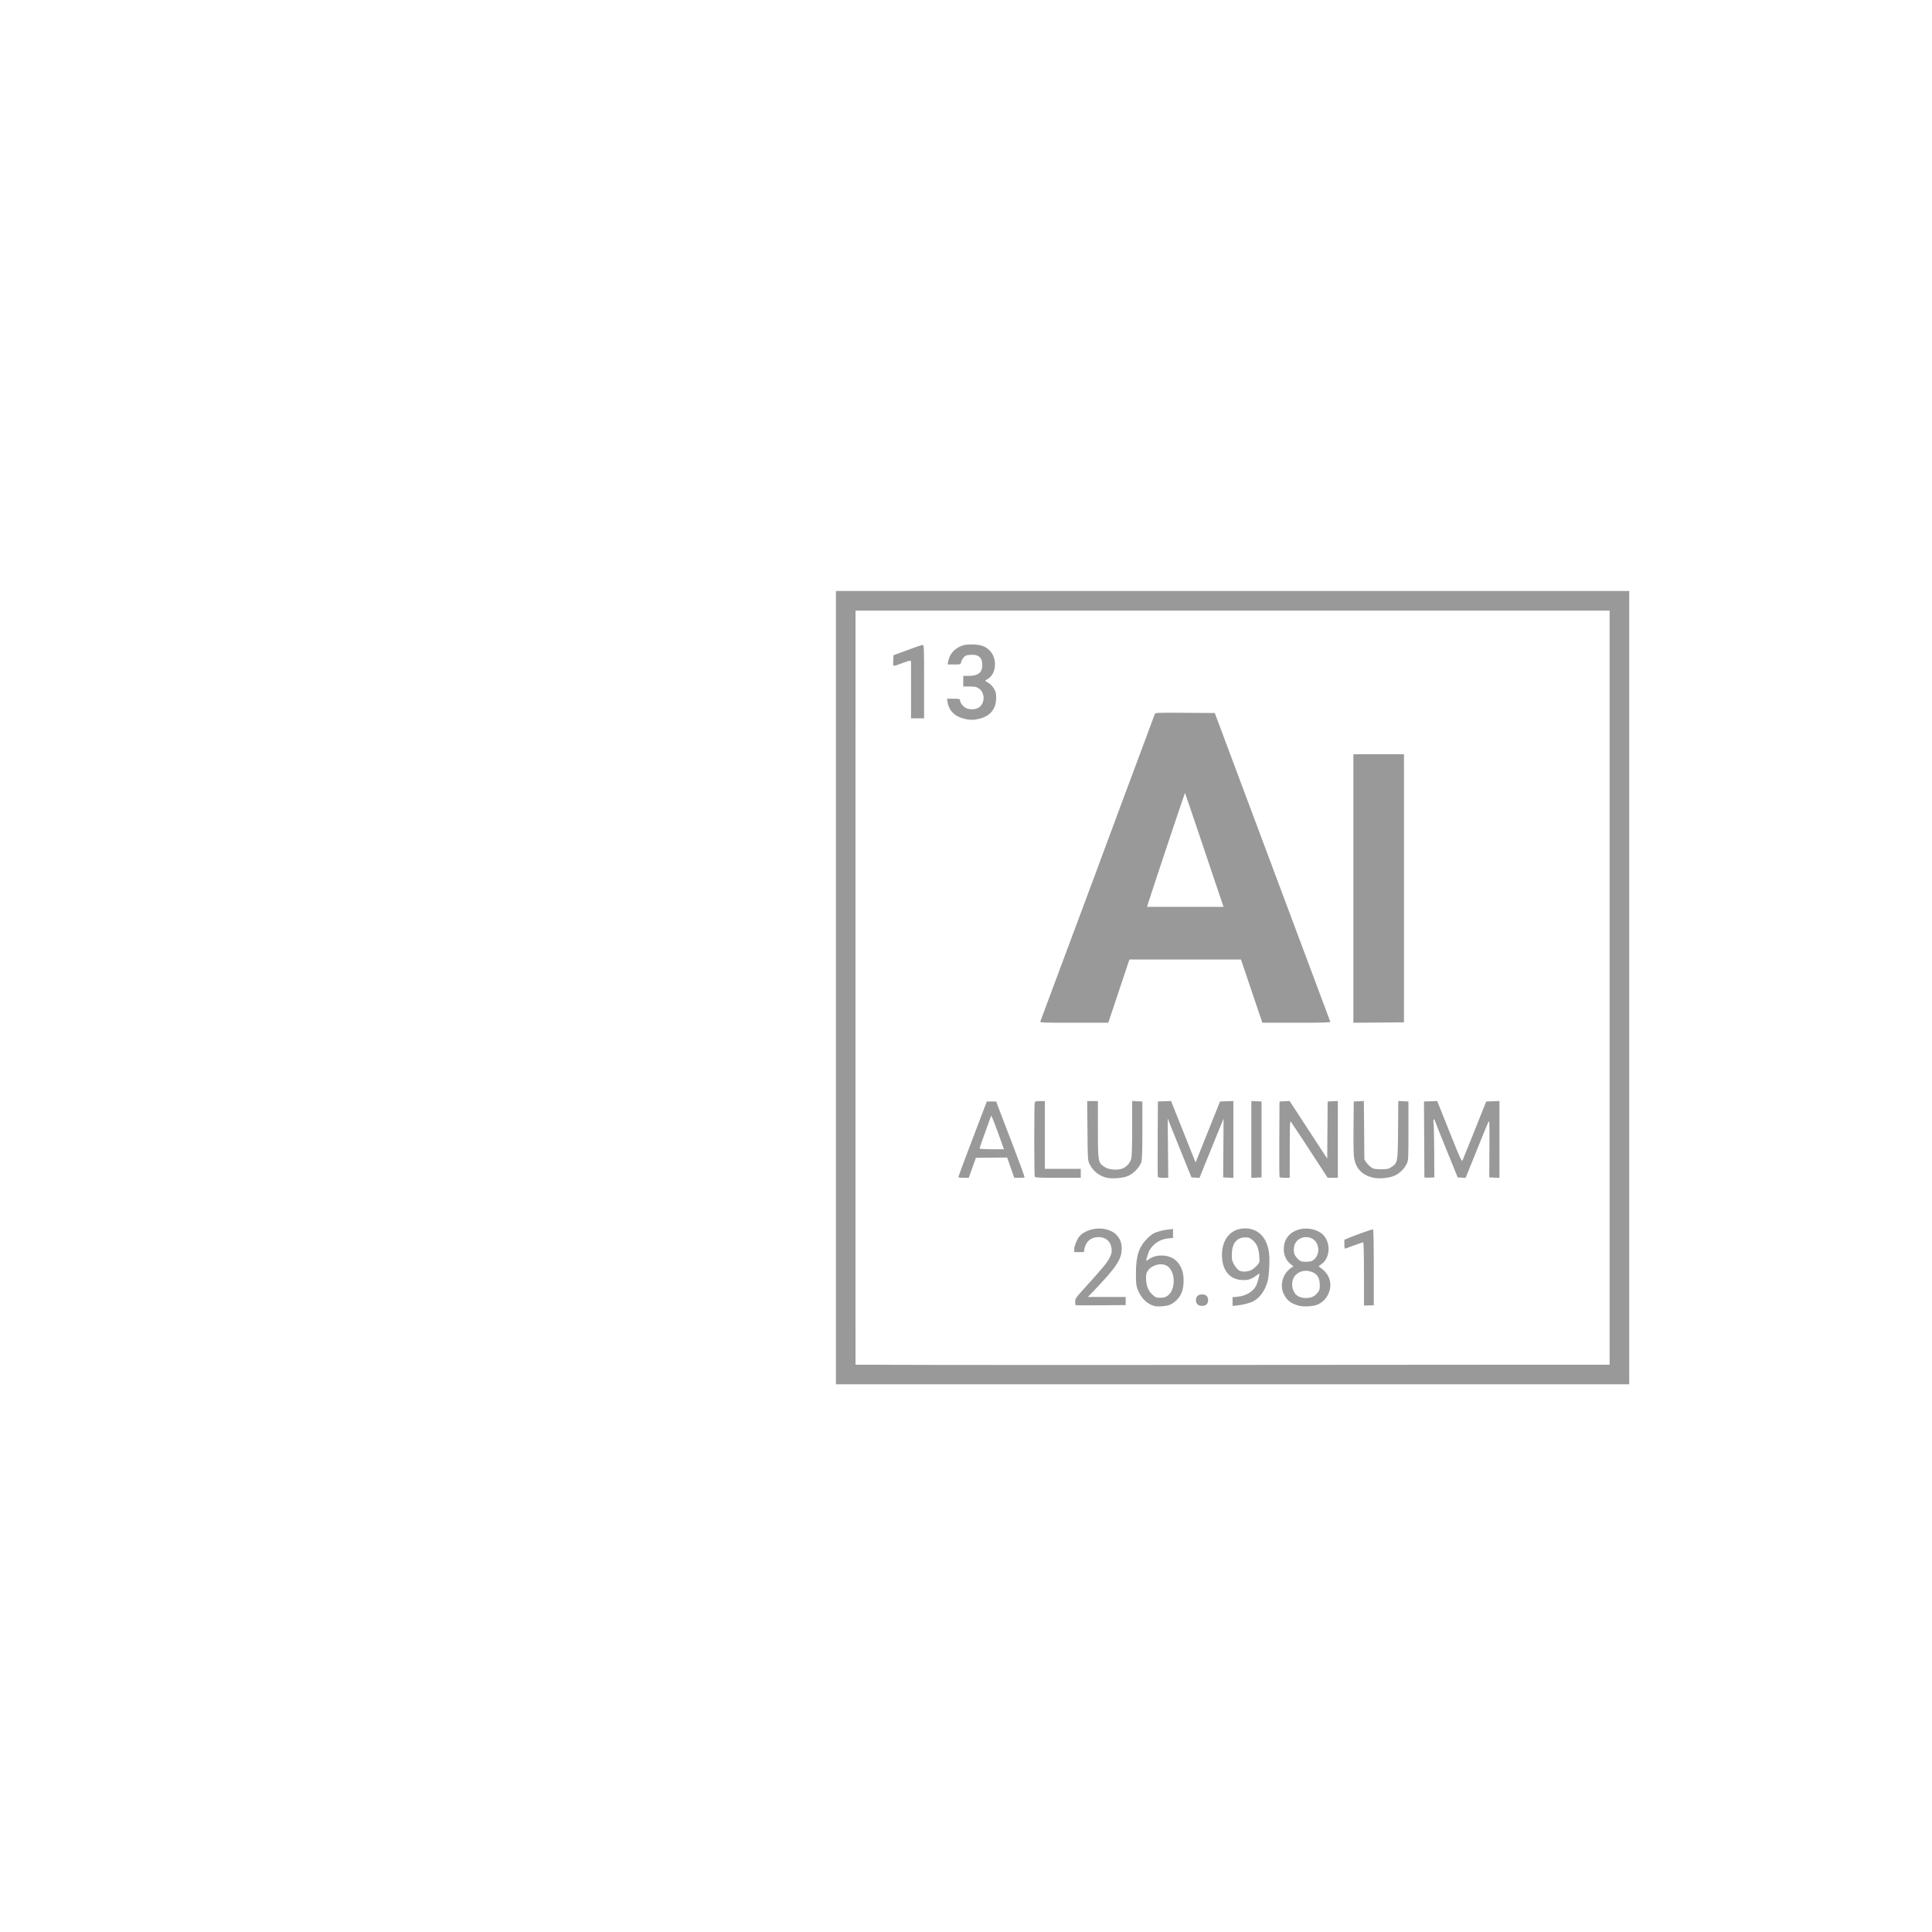
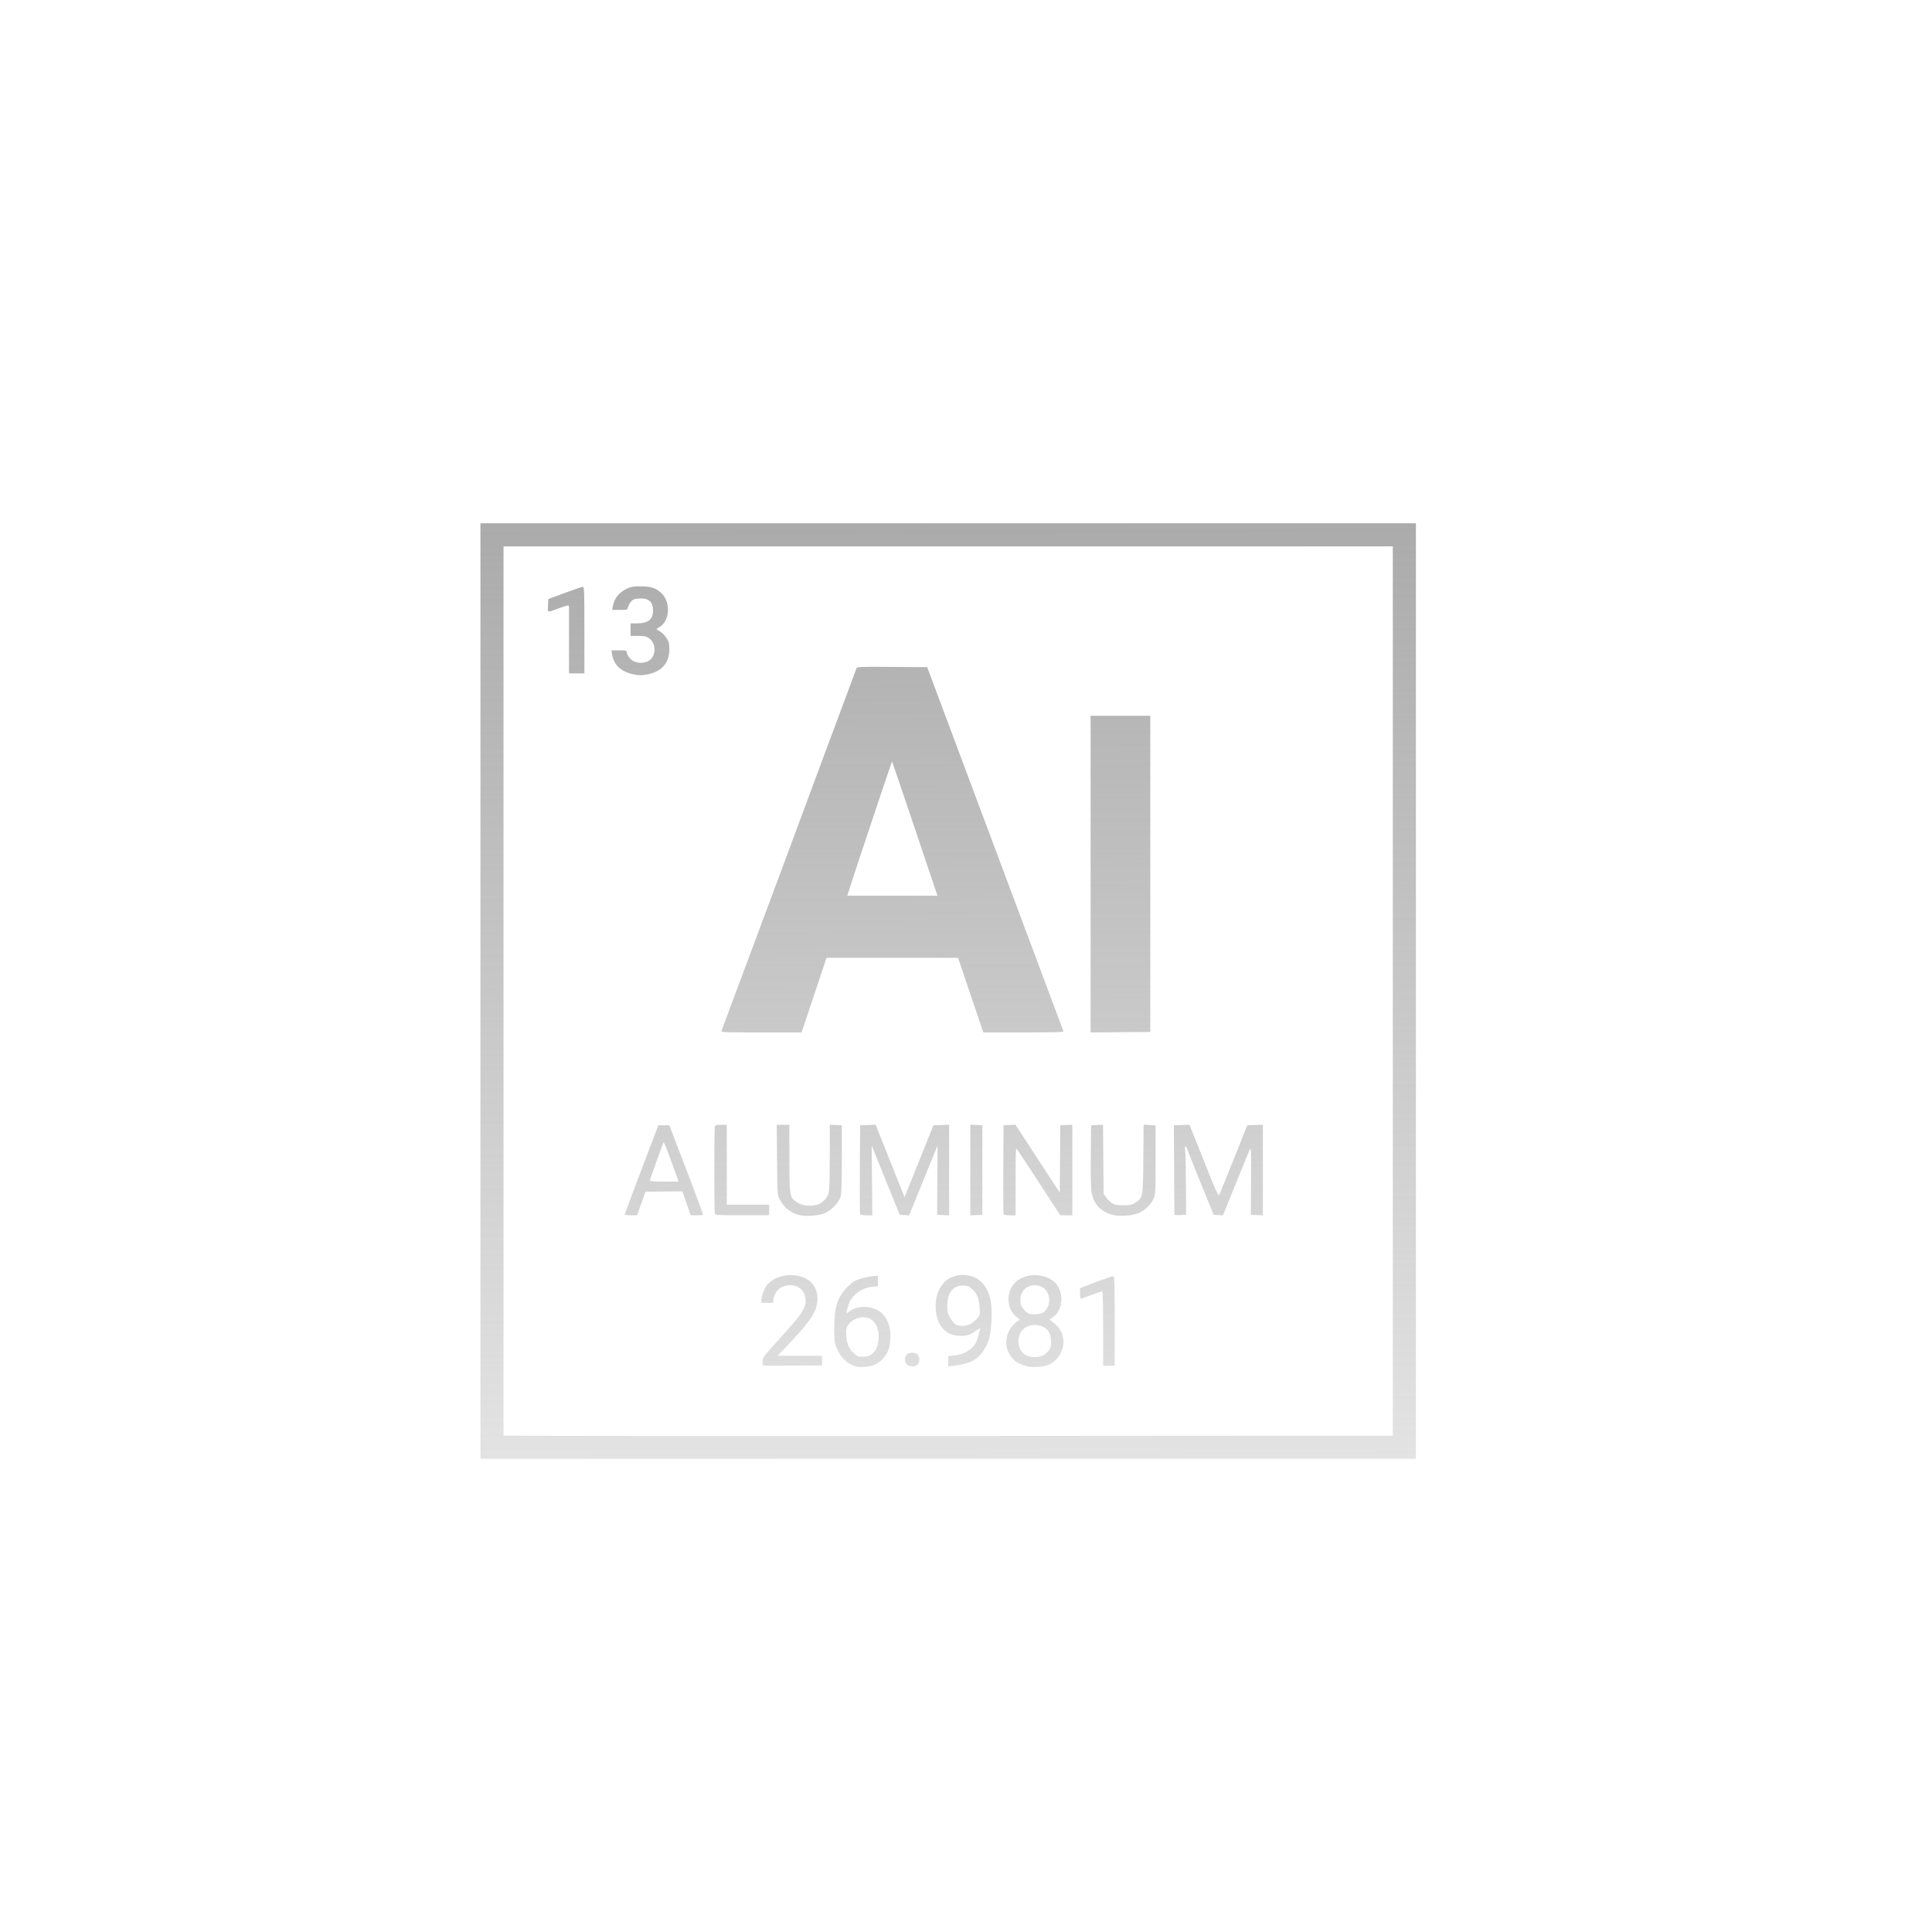
- <svg xmlns="http://www.w3.org/2000/svg" version="1.1" id="svg1" width="320" height="320" viewBox="0 0 320 320">
-   <defs id="defs1" />
+ <svg xmlns="http://www.w3.org/2000/svg" xmlns:xlink="http://www.w3.org/1999/xlink" version="1.1" id="svg1" width="320" height="320" viewBox="0 0 320 320">
+   <defs id="defs1">
+     <linearGradient id="linearGradient1">
+       <stop style="stop-color:#999999;stop-opacity:1;" offset="0" id="stop1" />
+       <stop style="stop-color:#999999;stop-opacity:0;" offset="1" id="stop2" />
+     </linearGradient>
+     <linearGradient xlink:href="#linearGradient1" id="linearGradient2" x1="156.457" y1="37.011" x2="157.579" y2="319.083" gradientUnits="userSpaceOnUse" />
+   </defs>
  <g id="g1">
-     <path style="fill:#999999;stroke-width:0.135" d="M 138.456,163.585 V 97.889 h 65.696 65.696 v 65.696 65.696 h -65.696 -65.696 z m 115.678,62.452 h 12.47 v -62.452 -62.452 h -62.452 -62.452 l -8e-4,38.391 c -4.1e-4,21.115 -8.2e-4,43.5 -8.2e-4,49.745 0,6.245 4.1e-4,17.073 8.2e-4,24.061 l 8e-4,12.706 12.741,0.035 c 7.007,0.019 29.499,0.019 49.982,9.3e-4 20.483,-0.018 42.853,-0.034 49.712,-0.034 z m -62.914,-9.719 c -1.216,-0.313 -2.211,-1.285 -2.776,-2.711 -0.257,-0.647 -0.297,-1.009 -0.297,-2.642 9.2e-4,-2.97 0.462,-4.405 1.873,-5.825 0.667,-0.671 0.979,-0.876 1.696,-1.11 0.483,-0.158 1.259,-0.327 1.724,-0.377 l 0.845,-0.091 v 0.742 0.742 l -0.786,0.071 c -1.264,0.115 -2.369,0.795 -3.059,1.884 -0.221,0.349 -0.651,1.742 -0.564,1.829 0.023,0.023 0.206,-0.087 0.408,-0.246 0.855,-0.673 2.317,-0.834 3.513,-0.386 0.919,0.344 1.571,1.04 1.972,2.106 0.428,1.137 0.35,3.052 -0.165,4.051 -0.403,0.782 -1.096,1.445 -1.83,1.753 -0.6,0.251 -1.956,0.362 -2.552,0.208 z m 2.12,-1.67 c 0.636,-0.432 0.996,-1.212 1.058,-2.288 0.065,-1.141 -0.384,-2.249 -1.084,-2.676 -0.934,-0.569 -2.422,-0.23 -3.144,0.717 -0.283,0.371 -0.346,0.602 -0.346,1.27 0,1.207 0.337,2.102 1.032,2.743 0.53,0.488 0.651,0.538 1.31,0.538 0.531,0 0.847,-0.082 1.174,-0.304 z m 21.762,1.613 c -1.339,-0.386 -1.915,-0.835 -2.463,-1.918 -0.597,-1.18 -0.35,-2.771 0.59,-3.79 0.301,-0.326 0.665,-0.63 0.809,-0.676 0.243,-0.077 0.234,-0.105 -0.114,-0.374 -0.872,-0.672 -1.289,-1.514 -1.289,-2.599 0,-1.542 0.804,-2.67 2.272,-3.188 1.556,-0.55 3.607,-0.068 4.457,1.046 1.102,1.445 0.85,3.71 -0.517,4.647 l -0.461,0.316 0.553,0.422 c 1.045,0.797 1.53,1.885 1.385,3.11 -0.159,1.344 -1.132,2.55 -2.353,2.915 -0.797,0.238 -2.2,0.281 -2.869,0.088 z m 2.5,-1.569 c 0.223,-0.125 0.547,-0.437 0.721,-0.693 0.269,-0.397 0.309,-0.597 0.268,-1.354 -0.057,-1.042 -0.411,-1.602 -1.228,-1.942 -1.67,-0.694 -3.343,0.313 -3.343,2.012 2.7e-4,0.789 0.314,1.493 0.836,1.876 0.684,0.501 1.95,0.548 2.746,0.101 z m -0.295,-5.844 c 0.979,-0.519 1.334,-1.847 0.781,-2.924 -0.713,-1.389 -2.908,-1.345 -3.584,0.072 -0.265,0.556 -0.276,1.416 -0.024,1.9 0.209,0.402 0.711,0.898 1.027,1.013 0.371,0.136 1.501,0.098 1.8,-0.061 z m -39.171,7.321 c -0.02,-0.037 -0.042,-0.296 -0.051,-0.575 -0.013,-0.455 0.103,-0.638 1.114,-1.757 3.509,-3.886 4.17,-4.679 4.563,-5.472 0.35,-0.707 0.407,-0.953 0.352,-1.531 -0.116,-1.21 -0.966,-1.951 -2.217,-1.933 -1.196,0.017 -2.083,0.773 -2.281,1.944 l -0.091,0.538 h -0.799 -0.799 l 9.3e-4,-0.507 c 9.2e-4,-0.485 0.463,-1.627 0.836,-2.067 0.745,-0.88 2.217,-1.416 3.615,-1.315 2.102,0.15 3.402,1.393 3.413,3.262 0.01,1.8 -0.847,3.096 -4.724,7.15 l -0.873,0.912 h 3.124 3.124 v 0.672 0.672 l -4.136,0.038 c -2.275,0.021 -4.152,0.007 -4.172,-0.03 z m 20.203,-0.135 c -0.323,-0.323 -0.35,-0.908 -0.06,-1.322 0.275,-0.393 1.257,-0.425 1.594,-0.053 0.335,0.37 0.292,1.177 -0.077,1.435 -0.422,0.296 -1.131,0.266 -1.457,-0.06 z m 5.813,-0.453 v -0.726 l 0.793,-0.072 c 1.415,-0.128 2.601,-0.834 3.123,-1.858 0.193,-0.378 0.545,-1.653 0.545,-1.974 0,-0.037 -0.198,0.08 -0.439,0.261 -0.855,0.64 -1.347,0.816 -2.264,0.809 -2.201,-0.016 -3.515,-1.576 -3.515,-4.173 0,-2.646 1.521,-4.386 3.834,-4.386 2.196,0 3.674,1.547 3.971,4.155 0.139,1.226 -0.011,3.86 -0.268,4.709 -0.462,1.523 -1.301,2.666 -2.359,3.214 -0.547,0.283 -1.74,0.592 -2.642,0.686 l -0.777,0.081 z m 3.093,-5.216 c 0.283,-0.144 0.714,-0.49 0.958,-0.768 0.437,-0.498 0.443,-0.522 0.373,-1.529 -0.091,-1.311 -0.399,-2.06 -1.086,-2.648 -0.471,-0.403 -0.647,-0.47 -1.234,-0.47 -1.296,9.3e-4 -2.084,0.845 -2.206,2.361 -0.038,0.471 -0.029,1.069 0.019,1.328 0.109,0.581 0.755,1.565 1.183,1.802 0.468,0.26 1.405,0.224 1.993,-0.076 z m 18.67,0.634 c 4e-5,-2.929 -0.052,-5.238 -0.119,-5.238 -0.1,0 -2.098,0.703 -2.889,1.017 -0.208,0.083 -0.237,0.003 -0.237,-0.669 v -0.763 l 0.575,-0.245 c 1.223,-0.521 4.039,-1.52 4.165,-1.478 0.084,0.028 0.133,2.336 0.133,6.31 v 6.266 l -0.814,0.019 -0.814,0.019 z m -42.534,-15.914 c -1.272,-0.271 -2.328,-1.091 -2.9,-2.253 -0.32,-0.651 -0.324,-0.703 -0.365,-5.557 l -0.042,-4.9 h 0.886 0.886 l 0.003,4.697 c 0.004,5.373 0.026,5.504 1.084,6.204 0.66,0.437 1.869,0.578 2.8,0.328 0.744,-0.2 1.447,-0.927 1.641,-1.697 0.095,-0.376 0.15,-2.243 0.15,-5.07 v -4.475 l 0.845,0.04 0.845,0.04 v 4.731 c 0,3.445 -0.047,4.885 -0.172,5.298 -0.264,0.87 -1.366,1.992 -2.302,2.345 -0.863,0.325 -2.482,0.454 -3.36,0.267 z m 43.938,-0.05 c -1.72,-0.439 -2.701,-1.464 -3.024,-3.158 -0.096,-0.501 -0.135,-2.341 -0.109,-5.109 l 0.04,-4.326 0.838,-0.04 0.838,-0.04 0.04,4.849 0.04,4.849 0.326,0.475 c 0.179,0.261 0.54,0.622 0.801,0.801 0.412,0.282 0.631,0.326 1.644,0.326 1.039,0 1.229,-0.04 1.712,-0.36 1.039,-0.687 1.054,-0.772 1.098,-6.169 l 0.039,-4.771 0.84,0.04 0.84,0.04 v 4.866 c 0,4.79 -0.005,4.876 -0.308,5.491 -0.437,0.888 -1.276,1.663 -2.167,2.004 -0.949,0.363 -2.555,0.47 -3.489,0.231 z m -68.587,-0.08 c 0,-0.07 0.783,-2.183 1.741,-4.697 0.958,-2.514 2.017,-5.301 2.355,-6.193 l 0.614,-1.622 h 0.773 0.773 l 0.517,1.352 c 0.284,0.743 1.362,3.556 2.395,6.249 1.033,2.694 1.846,4.929 1.807,4.968 -0.039,0.039 -0.44,0.07 -0.893,0.07 l -0.822,-5.3e-4 -0.586,-1.681 -0.586,-1.681 -2.59,0.026 -2.59,0.026 -0.594,1.656 -0.594,1.656 h -0.859 c -0.473,-3e-5 -0.859,-0.057 -0.859,-0.126 z m 7.085,-5.923 c -1.16,-3.23 -1.609,-4.364 -1.663,-4.199 -0.032,0.098 -0.474,1.32 -0.983,2.717 -0.508,1.397 -0.924,2.598 -0.924,2.67 0,0.077 0.821,0.13 2.022,0.13 h 2.022 z m 5.569,5.835 c -0.107,-0.279 -0.107,-12 0,-12.279 0.062,-0.162 0.277,-0.214 0.879,-0.214 h 0.797 v 5.61 5.61 h 2.974 2.974 v 0.743 0.743 h -3.771 c -3.314,0 -3.78,-0.026 -3.853,-0.214 z m 20.392,0.045 c -0.036,-0.093 -0.049,-2.937 -0.029,-6.32 l 0.035,-6.151 1.09,-0.039 1.09,-0.039 2.031,5.089 2.031,5.089 2.025,-5.05 2.025,-5.05 1.105,-0.039 1.105,-0.039 v 6.365 6.365 l -0.845,-0.04 -0.845,-0.04 0.033,-4.866 0.033,-4.866 -1.189,2.906 c -0.654,1.598 -1.551,3.806 -1.993,4.906 l -0.804,2 -0.665,-0.039 -0.665,-0.039 -0.713,-1.757 c -0.392,-0.967 -1.279,-3.16 -1.971,-4.875 l -1.258,-3.118 0.048,4.909 0.048,4.909 h -0.829 c -0.539,0 -0.852,-0.059 -0.894,-0.169 z m 15.484,-6.184 v -6.366 l 0.845,0.04 0.845,0.04 v 6.286 6.286 l -0.845,0.04 -0.845,0.04 z m 4.673,6.234 c -0.041,-0.066 -0.059,-2.909 -0.042,-6.32 l 0.032,-6.2 0.839,-0.04 0.839,-0.04 1.459,2.239 c 0.802,1.232 2.203,3.378 3.113,4.77 l 1.654,2.53 0.036,-4.73 0.036,-4.73 0.845,-0.04 0.845,-0.04 v 6.36 6.36 l -0.845,-0.002 -0.845,-0.002 -0.766,-1.181 c -2.371,-3.654 -5.119,-7.84 -5.299,-8.075 -0.189,-0.245 -0.209,0.176 -0.214,4.495 l -0.006,4.765 h -0.803 c -0.442,0 -0.836,-0.054 -0.877,-0.119 z m 23.988,0.025 c 0.002,-0.059 -0.013,-2.906 -0.032,-6.326 l -0.035,-6.218 1.094,-0.039 1.094,-0.039 2.028,5.07 c 1.913,4.784 2.037,5.049 2.195,4.703 0.092,-0.202 0.617,-1.493 1.166,-2.868 0.549,-1.375 1.388,-3.474 1.864,-4.664 l 0.866,-2.163 1.097,-0.039 1.097,-0.039 v 6.365 6.365 l -0.845,-0.04 -0.845,-0.04 0.028,-4.799 c 0.025,-4.275 0.007,-4.755 -0.168,-4.393 -0.108,0.223 -0.748,1.774 -1.422,3.447 -0.674,1.673 -1.481,3.667 -1.792,4.431 l -0.567,1.39 -0.652,-0.038 -0.652,-0.038 -1.817,-4.461 c -0.999,-2.453 -1.853,-4.598 -1.898,-4.766 -0.044,-0.168 -0.144,-0.345 -0.221,-0.393 -0.096,-0.059 -0.113,0.192 -0.055,0.779 0.047,0.476 0.092,2.66 0.101,4.853 l 0.015,3.988 -0.823,0.04 c -0.453,0.022 -0.822,-0.008 -0.82,-0.068 z m -63.603,-25.825 c 0.054,-0.13 0.388,-1.027 0.744,-1.994 0.355,-0.967 1.012,-2.731 1.46,-3.92 0.448,-1.19 1.3,-3.471 1.894,-5.069 1.343,-3.613 3.781,-10.153 4.888,-13.112 0.459,-1.227 1.385,-3.721 2.057,-5.542 0.672,-1.822 1.372,-3.707 1.555,-4.191 0.183,-0.483 0.747,-2.004 1.253,-3.379 0.506,-1.375 1.845,-4.964 2.976,-7.975 1.131,-3.011 2.087,-5.582 2.126,-5.713 0.066,-0.223 0.391,-0.236 5.002,-0.203 l 4.932,0.035 2.831,7.57 c 1.557,4.163 5.848,15.63 9.535,25.481 3.687,9.851 6.732,17.987 6.767,18.08 0.05,0.133 -1.125,0.169 -5.596,0.169 h -5.659 l -1.771,-5.238 -1.771,-5.238 h -9.238 -9.238 l -1.75,5.238 -1.75,5.238 h -5.673 c -5.35,0 -5.667,-0.013 -5.575,-0.237 z m 27.16,-28.378 c -1.744,-5.181 -3.188,-9.436 -3.208,-9.456 -0.033,-0.033 -5.313,15.768 -5.996,17.944 l -0.292,0.931 h 6.334 6.334 z m 24.68,6.38 V 124.924 h 4.191 4.191 l 0.002,4.495 c 9.2e-4,2.472 9.2e-4,12.463 4e-4,22.203 l -0.002,17.708 -4.191,0.036 -4.191,0.036 z m -64.412,-28.105 c -1.644,-0.404 -2.582,-1.345 -2.811,-2.819 l -0.079,-0.507 h 1.073 c 0.932,0 1.073,0.031 1.073,0.237 9.3e-4,0.415 0.493,1.062 0.984,1.295 0.582,0.276 1.306,0.289 1.916,0.034 1.23,-0.514 1.371,-2.485 0.234,-3.258 -0.42,-0.286 -0.648,-0.335 -1.543,-0.335 h -1.05 v -0.879 -0.879 h 0.883 c 1.596,0 2.288,-0.559 2.273,-1.834 -0.015,-1.243 -0.657,-1.764 -2.03,-1.65 -0.642,0.053 -0.818,0.127 -1.086,0.456 -0.176,0.216 -0.356,0.56 -0.399,0.764 -0.078,0.368 -0.091,0.372 -1.15,0.372 h -1.071 l 0.092,-0.507 c 0.207,-1.143 0.874,-1.968 2.016,-2.494 0.548,-0.253 0.905,-0.311 1.892,-0.309 1.438,0.002 2.186,0.252 2.938,0.979 1.324,1.282 1.152,3.91 -0.31,4.742 -0.217,0.124 -0.395,0.255 -0.395,0.292 -2.7e-4,0.037 0.225,0.189 0.502,0.338 0.289,0.156 0.67,0.543 0.898,0.913 0.336,0.545 0.396,0.782 0.396,1.558 0,1.906 -1.02,3.111 -2.987,3.528 -0.879,0.186 -1.382,0.178 -2.258,-0.037 z m -8.849,-4.373 c 2.6e-4,-2.361 -8.2e-4,-4.524 -0.002,-4.808 -0.003,-0.587 0.069,-0.586 -1.49,-0.025 -1.638,0.59 -1.506,0.628 -1.46,-0.412 l 0.04,-0.908 2.298,-0.854 c 1.264,-0.469 2.404,-0.857 2.535,-0.861 0.222,-0.006 0.237,0.37 0.237,6.076 v 6.083 h -1.079 -1.079 z" id="path1" />
+     <path style="fill:url(#linearGradient2);stroke-width:0.159;fill-opacity:1" d="M 79.574,164.146 V 86.673 h 77.473 77.473 V 164.146 241.618 H 157.047 79.574 Z m 136.414,73.647 h 14.705 V 164.146 90.499 H 157.047 83.4 l -9.44e-4,45.272 c -4.83e-4,24.9 -9.67e-4,51.298 -9.67e-4,58.663 0,7.365 4.84e-4,20.133 9.67e-4,28.374 l 9.44e-4,14.984 15.024,0.041 c 8.263,0.022 34.787,0.023 58.941,0.001 24.154,-0.022 50.535,-0.04 58.623,-0.04 z m -74.192,-11.461 c -1.434,-0.369 -2.607,-1.515 -3.274,-3.197 -0.303,-0.763 -0.351,-1.19 -0.35,-3.116 0.001,-3.502 0.545,-5.195 2.208,-6.869 0.787,-0.792 1.155,-1.033 2,-1.308 0.57,-0.186 1.484,-0.386 2.032,-0.445 l 0.996,-0.107 v 0.875 0.875 l -0.927,0.084 c -1.49,0.135 -2.794,0.938 -3.608,2.222 -0.261,0.411 -0.767,2.054 -0.665,2.157 0.027,0.027 0.244,-0.103 0.481,-0.29 1.009,-0.793 2.733,-0.983 4.142,-0.456 1.084,0.405 1.852,1.226 2.325,2.483 0.505,1.341 0.413,3.599 -0.194,4.778 -0.476,0.923 -1.292,1.705 -2.158,2.067 -0.708,0.296 -2.306,0.427 -3.01,0.246 z m 2.5,-1.969 c 0.75,-0.51 1.175,-1.429 1.247,-2.698 0.076,-1.345 -0.453,-2.653 -1.279,-3.156 -1.101,-0.671 -2.856,-0.271 -3.708,0.846 -0.333,0.437 -0.408,0.71 -0.408,1.498 0,1.423 0.397,2.478 1.217,3.234 0.625,0.576 0.768,0.635 1.545,0.635 0.626,0 0.999,-0.097 1.385,-0.359 z m 25.662,1.903 c -1.579,-0.456 -2.259,-0.985 -2.905,-2.261 -0.704,-1.392 -0.412,-3.268 0.696,-4.47 0.354,-0.384 0.784,-0.743 0.954,-0.797 0.286,-0.091 0.276,-0.124 -0.134,-0.441 -1.028,-0.793 -1.52,-1.785 -1.52,-3.064 0,-1.818 0.948,-3.148 2.679,-3.76 1.835,-0.648 4.254,-0.08 5.256,1.234 1.3,1.704 1.003,4.375 -0.61,5.48 l -0.544,0.373 0.653,0.498 c 1.232,0.94 1.804,2.223 1.633,3.668 -0.187,1.585 -1.335,3.007 -2.774,3.437 -0.94,0.281 -2.595,0.332 -3.383,0.104 z m 2.949,-1.851 c 0.263,-0.148 0.646,-0.516 0.851,-0.818 0.318,-0.468 0.365,-0.705 0.316,-1.596 -0.067,-1.229 -0.485,-1.89 -1.448,-2.29 -1.97,-0.819 -3.943,0.369 -3.942,2.372 3.2e-4,0.931 0.37,1.761 0.986,2.212 0.807,0.591 2.3,0.646 3.238,0.119 z m -0.348,-6.892 c 1.155,-0.612 1.573,-2.178 0.921,-3.448 -0.841,-1.638 -3.429,-1.586 -4.226,0.085 -0.313,0.656 -0.326,1.67 -0.029,2.24 0.247,0.475 0.839,1.059 1.211,1.195 0.438,0.16 1.77,0.115 2.123,-0.072 z m -46.192,8.633 c -0.023,-0.044 -0.05,-0.349 -0.059,-0.678 -0.016,-0.536 0.121,-0.752 1.313,-2.072 4.138,-4.582 4.918,-5.517 5.381,-6.453 0.413,-0.834 0.48,-1.124 0.415,-1.805 -0.137,-1.427 -1.139,-2.3 -2.614,-2.279 -1.41,0.02 -2.457,0.912 -2.69,2.292 l -0.107,0.634 h -0.942 -0.942 l 0.001,-0.598 c 0.001,-0.572 0.546,-1.918 0.986,-2.437 0.879,-1.038 2.614,-1.669 4.264,-1.551 2.479,0.177 4.012,1.643 4.024,3.847 0.012,2.123 -0.998,3.651 -5.571,8.431 l -1.029,1.076 h 3.684 3.684 v 0.793 0.793 l -4.877,0.044 c -2.683,0.024 -4.896,0.008 -4.919,-0.035 z m 23.825,-0.159 c -0.381,-0.381 -0.413,-1.07 -0.071,-1.559 0.324,-0.463 1.482,-0.502 1.879,-0.063 0.395,0.436 0.344,1.388 -0.09,1.692 -0.498,0.349 -1.333,0.314 -1.718,-0.071 z m 6.855,-0.534 v -0.856 l 0.935,-0.085 c 1.668,-0.151 3.067,-0.983 3.683,-2.191 0.228,-0.446 0.643,-1.949 0.643,-2.327 0,-0.044 -0.233,0.095 -0.518,0.308 -1.009,0.755 -1.589,0.963 -2.67,0.955 -2.595,-0.019 -4.145,-1.859 -4.145,-4.921 0,-3.12 1.794,-5.173 4.521,-5.173 2.59,0 4.333,1.824 4.682,4.9 0.164,1.446 -0.012,4.552 -0.316,5.553 -0.545,1.796 -1.534,3.144 -2.782,3.79 -0.645,0.333 -2.051,0.699 -3.116,0.809 l -0.917,0.095 z m 3.648,-6.151 c 0.334,-0.17 0.842,-0.578 1.13,-0.906 0.515,-0.587 0.522,-0.616 0.44,-1.803 -0.108,-1.546 -0.47,-2.429 -1.28,-3.123 -0.555,-0.475 -0.763,-0.554 -1.456,-0.554 -1.528,0.001 -2.458,0.997 -2.601,2.784 -0.045,0.556 -0.034,1.261 0.023,1.566 0.129,0.685 0.89,1.846 1.395,2.125 0.552,0.306 1.657,0.264 2.35,-0.09 z m 22.017,0.748 c 4e-5,-3.454 -0.062,-6.177 -0.14,-6.177 -0.118,0 -2.474,0.829 -3.406,1.199 -0.246,0.097 -0.279,0.004 -0.279,-0.789 v -0.899 l 0.677,-0.288 c 1.442,-0.614 4.763,-1.792 4.912,-1.743 0.099,0.033 0.156,2.755 0.156,7.441 v 7.389 l -0.96,0.022 -0.96,0.022 z m -50.159,-18.767 c -1.5,-0.32 -2.746,-1.287 -3.42,-2.656 -0.378,-0.767 -0.382,-0.829 -0.43,-6.553 l -0.049,-5.779 h 1.045 1.045 l 0.004,5.539 c 0.005,6.336 0.031,6.491 1.278,7.316 0.779,0.515 2.204,0.682 3.302,0.386 0.878,-0.236 1.707,-1.094 1.935,-2.001 0.112,-0.443 0.177,-2.646 0.177,-5.979 v -5.277 l 0.996,0.047 0.996,0.047 v 5.579 c 0,4.063 -0.055,5.761 -0.203,6.248 -0.311,1.025 -1.611,2.349 -2.715,2.766 -1.017,0.384 -2.927,0.536 -3.962,0.315 z m 51.814,-0.059 c -2.028,-0.518 -3.185,-1.726 -3.566,-3.724 -0.113,-0.591 -0.159,-2.761 -0.129,-6.024 l 0.047,-5.101 0.989,-0.047 0.989,-0.047 0.047,5.718 0.047,5.718 0.384,0.56 c 0.211,0.308 0.636,0.733 0.945,0.944 0.486,0.333 0.744,0.384 1.939,0.384 1.226,0 1.449,-0.047 2.019,-0.424 1.225,-0.811 1.243,-0.91 1.294,-7.275 l 0.046,-5.627 0.99,0.047 0.99,0.047 v 5.739 c 0,5.649 -0.006,5.75 -0.363,6.475 -0.516,1.047 -1.504,1.961 -2.555,2.363 -1.119,0.428 -3.013,0.554 -4.114,0.272 z m -80.881,-0.094 c 0,-0.082 0.924,-2.575 2.053,-5.539 1.129,-2.965 2.379,-6.251 2.777,-7.303 l 0.724,-1.913 h 0.911 0.911 l 0.61,1.594 c 0.335,0.877 1.606,4.193 2.824,7.37 1.218,3.177 2.177,5.813 2.131,5.858 -0.045,0.045 -0.519,0.082 -1.053,0.082 l -0.97,-6.2e-4 -0.691,-1.983 -0.691,-1.983 -3.054,0.03 -3.054,0.03 -0.701,1.953 -0.701,1.953 h -1.013 c -0.557,-4e-5 -1.013,-0.067 -1.013,-0.149 z m 8.355,-6.985 c -1.367,-3.808 -1.897,-5.146 -1.961,-4.951 -0.038,0.115 -0.559,1.557 -1.159,3.204 -0.6,1.647 -1.09,3.064 -1.09,3.148 0,0.091 0.968,0.153 2.384,0.153 h 2.384 z m 6.567,6.881 c -0.126,-0.329 -0.126,-14.151 0,-14.48 0.073,-0.19 0.327,-0.252 1.036,-0.252 h 0.939 v 6.615 6.615 h 3.507 3.507 v 0.877 0.877 h -4.446 c -3.907,0 -4.458,-0.03 -4.543,-0.252 z m 24.047,0.053 c -0.042,-0.11 -0.058,-3.463 -0.035,-7.452 l 0.042,-7.253 1.286,-0.046 1.286,-0.046 2.395,6.001 2.395,6.001 2.388,-5.955 2.388,-5.955 1.303,-0.046 1.303,-0.046 v 7.506 7.506 l -0.996,-0.047 -0.996,-0.047 0.039,-5.739 0.039,-5.739 -1.402,3.427 c -0.771,1.885 -1.829,4.488 -2.351,5.785 l -0.948,2.358 -0.785,-0.046 -0.785,-0.046 -0.84,-2.072 c -0.462,-1.14 -1.508,-3.727 -2.324,-5.749 l -1.484,-3.676 0.056,5.789 0.056,5.789 h -0.978 c -0.635,0 -1.005,-0.07 -1.054,-0.199 z m 18.259,-7.293 v -7.507 l 0.996,0.047 0.996,0.047 v 7.413 7.413 l -0.996,0.047 -0.996,0.047 z m 5.511,7.351 c -0.048,-0.077 -0.07,-3.431 -0.049,-7.452 l 0.038,-7.312 0.989,-0.047 0.989,-0.047 1.72,2.641 c 0.946,1.452 2.598,3.983 3.671,5.625 l 1.951,2.984 0.042,-5.577 0.042,-5.577 0.996,-0.047 0.996,-0.047 v 7.5 7.5 l -0.996,-0.002 -0.996,-0.002 -0.904,-1.392 c -2.797,-4.309 -6.036,-9.245 -6.249,-9.522 -0.223,-0.289 -0.246,0.207 -0.253,5.3 l -0.007,5.619 h -0.947 c -0.521,0 -0.986,-0.063 -1.034,-0.141 z m 28.287,0.029 c 0.002,-0.07 -0.015,-3.427 -0.038,-7.46 l -0.042,-7.333 1.29,-0.046 1.29,-0.046 2.391,5.979 c 2.256,5.642 2.402,5.954 2.589,5.546 0.109,-0.238 0.728,-1.76 1.375,-3.382 0.648,-1.622 1.637,-4.097 2.199,-5.5 l 1.021,-2.551 1.293,-0.046 1.293,-0.046 v 7.506 7.506 l -0.996,-0.047 -0.996,-0.047 0.034,-5.659 c 0.03,-5.042 0.008,-5.607 -0.198,-5.181 -0.127,0.263 -0.882,2.092 -1.677,4.065 -0.795,1.973 -1.746,4.324 -2.114,5.225 l -0.668,1.639 -0.769,-0.044 -0.769,-0.044 -2.143,-5.261 c -1.179,-2.893 -2.186,-5.423 -2.238,-5.621 -0.052,-0.198 -0.17,-0.406 -0.261,-0.463 -0.113,-0.07 -0.134,0.226 -0.065,0.918 0.056,0.561 0.109,3.137 0.119,5.723 l 0.018,4.703 -0.971,0.047 c -0.534,0.026 -0.969,-0.009 -0.967,-0.08 z M 119.508,170.721 c 0.063,-0.153 0.458,-1.212 0.877,-2.351 0.419,-1.14 1.194,-3.22 1.722,-4.623 0.528,-1.403 1.533,-4.093 2.234,-5.978 1.584,-4.26 4.459,-11.973 5.765,-15.463 0.541,-1.447 1.633,-4.388 2.425,-6.536 0.793,-2.148 1.618,-4.372 1.834,-4.942 0.216,-0.57 0.881,-2.363 1.478,-3.985 0.597,-1.622 2.176,-5.854 3.509,-9.405 1.333,-3.551 2.462,-6.582 2.507,-6.737 0.077,-0.263 0.461,-0.278 5.898,-0.239 l 5.816,0.042 3.339,8.927 c 1.836,4.91 6.896,18.432 11.244,30.049 4.348,11.617 7.939,21.211 7.98,21.321 0.059,0.157 -1.327,0.199 -6.599,0.199 h -6.673 l -2.089,-6.177 -2.089,-6.177 h -10.894 -10.894 l -2.064,6.177 -2.064,6.177 H 126.082 c -6.309,0 -6.683,-0.016 -6.574,-0.279 z m 32.028,-33.465 c -2.057,-6.109 -3.759,-11.127 -3.783,-11.151 -0.039,-0.039 -6.266,18.594 -7.071,21.161 l -0.345,1.098 h 7.469 7.469 z m 29.104,7.524 v -26.225 h 4.942 4.942 l 0.002,5.3 c 0.001,2.915 0.001,14.697 4.7e-4,26.183 l -0.002,20.883 -4.942,0.042 -4.942,0.042 z m -75.958,-33.143 c -1.939,-0.477 -3.045,-1.586 -3.315,-3.324 l -0.093,-0.598 h 1.265 c 1.099,0 1.265,0.037 1.266,0.279 0.001,0.489 0.581,1.252 1.16,1.527 0.686,0.326 1.54,0.341 2.259,0.04 1.451,-0.606 1.617,-2.931 0.276,-3.843 -0.496,-0.337 -0.764,-0.395 -1.82,-0.395 h -1.238 v -1.036 -1.036 h 1.041 c 1.882,0 2.698,-0.659 2.68,-2.163 -0.018,-1.465 -0.774,-2.08 -2.394,-1.946 -0.757,0.063 -0.965,0.15 -1.281,0.538 -0.208,0.255 -0.42,0.66 -0.471,0.901 -0.092,0.433 -0.107,0.438 -1.356,0.438 h -1.263 l 0.108,-0.598 c 0.245,-1.348 1.031,-2.32 2.377,-2.941 0.647,-0.298 1.068,-0.367 2.232,-0.365 1.695,0.002 2.578,0.297 3.464,1.155 1.562,1.512 1.359,4.611 -0.366,5.592 -0.256,0.146 -0.466,0.301 -0.466,0.345 -3.2e-4,0.044 0.266,0.223 0.591,0.399 0.341,0.184 0.79,0.64 1.059,1.077 0.396,0.642 0.467,0.923 0.467,1.837 0,2.248 -1.203,3.669 -3.522,4.16 -1.036,0.22 -1.63,0.21 -2.662,-0.044 z m -10.435,-5.157 c 3.07e-4,-2.784 -9.67e-4,-5.335 -0.002,-5.67 -0.004,-0.693 0.081,-0.691 -1.757,-0.029 -1.932,0.696 -1.776,0.74 -1.721,-0.486 l 0.047,-1.07 2.71,-1.007 c 1.49,-0.554 2.835,-1.01 2.989,-1.015 0.262,-0.007 0.279,0.436 0.279,7.165 v 7.173 h -1.273 -1.273 z" id="path1" />
  </g>
</svg>
